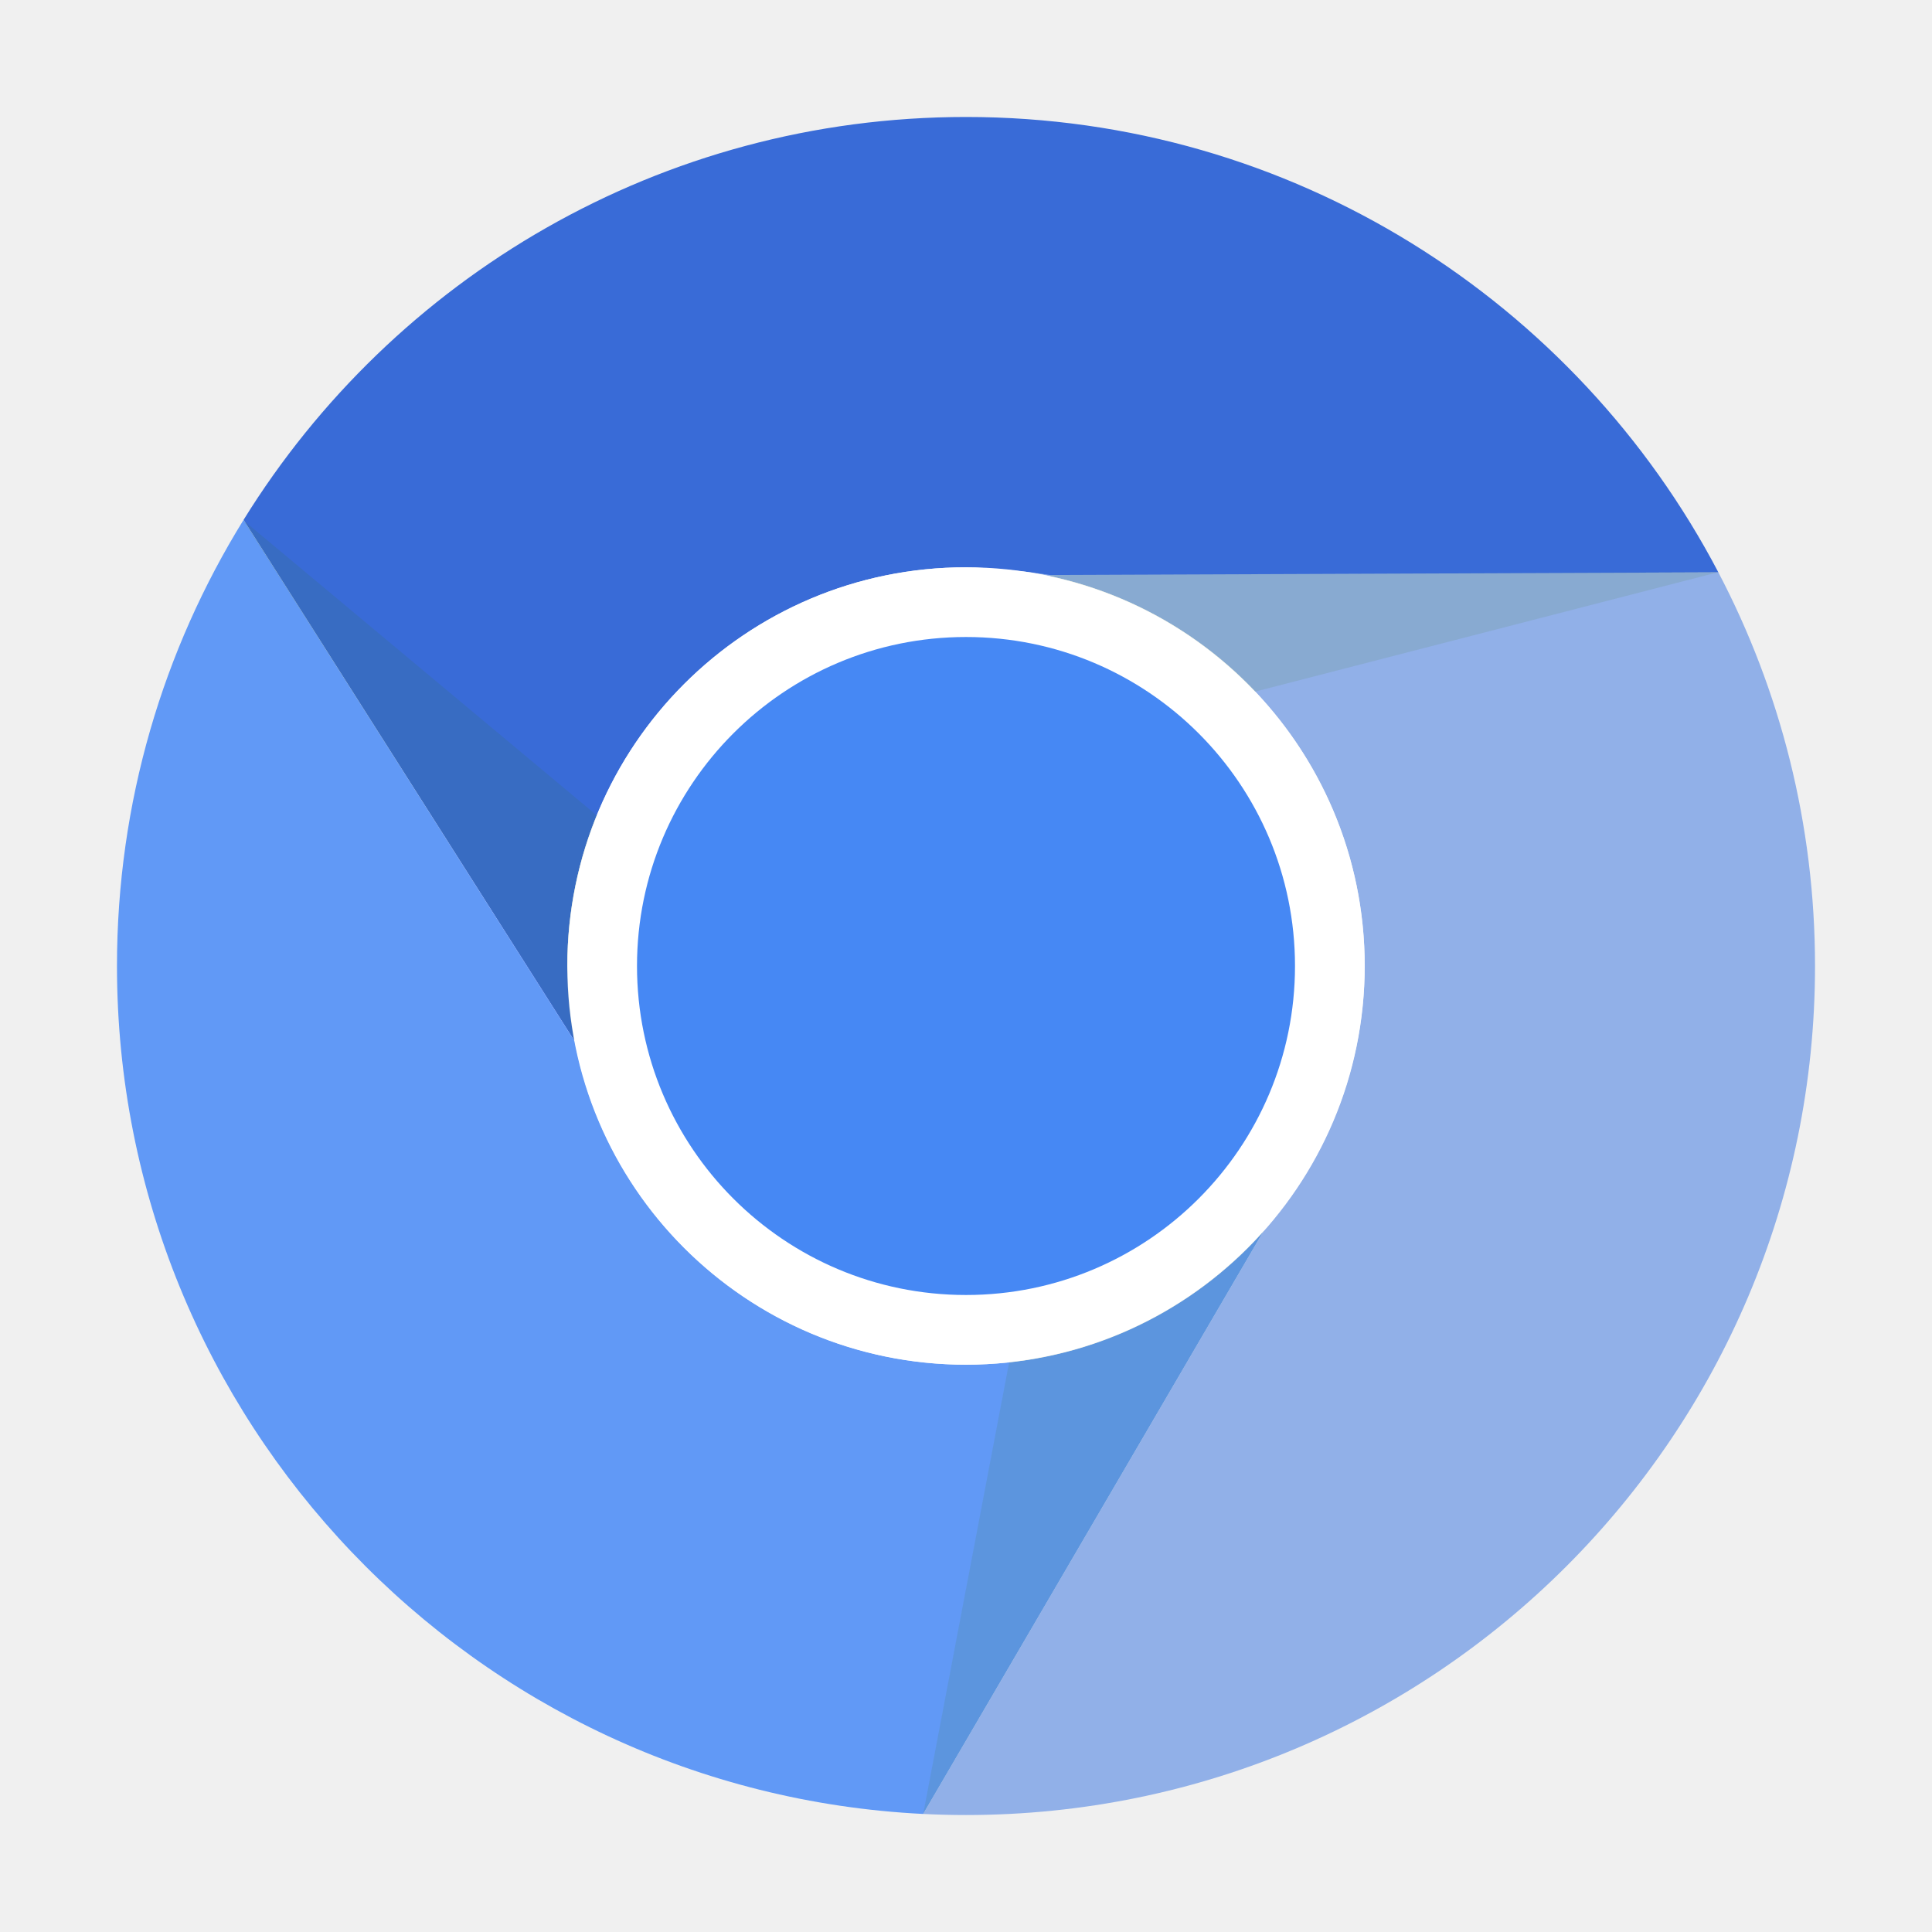
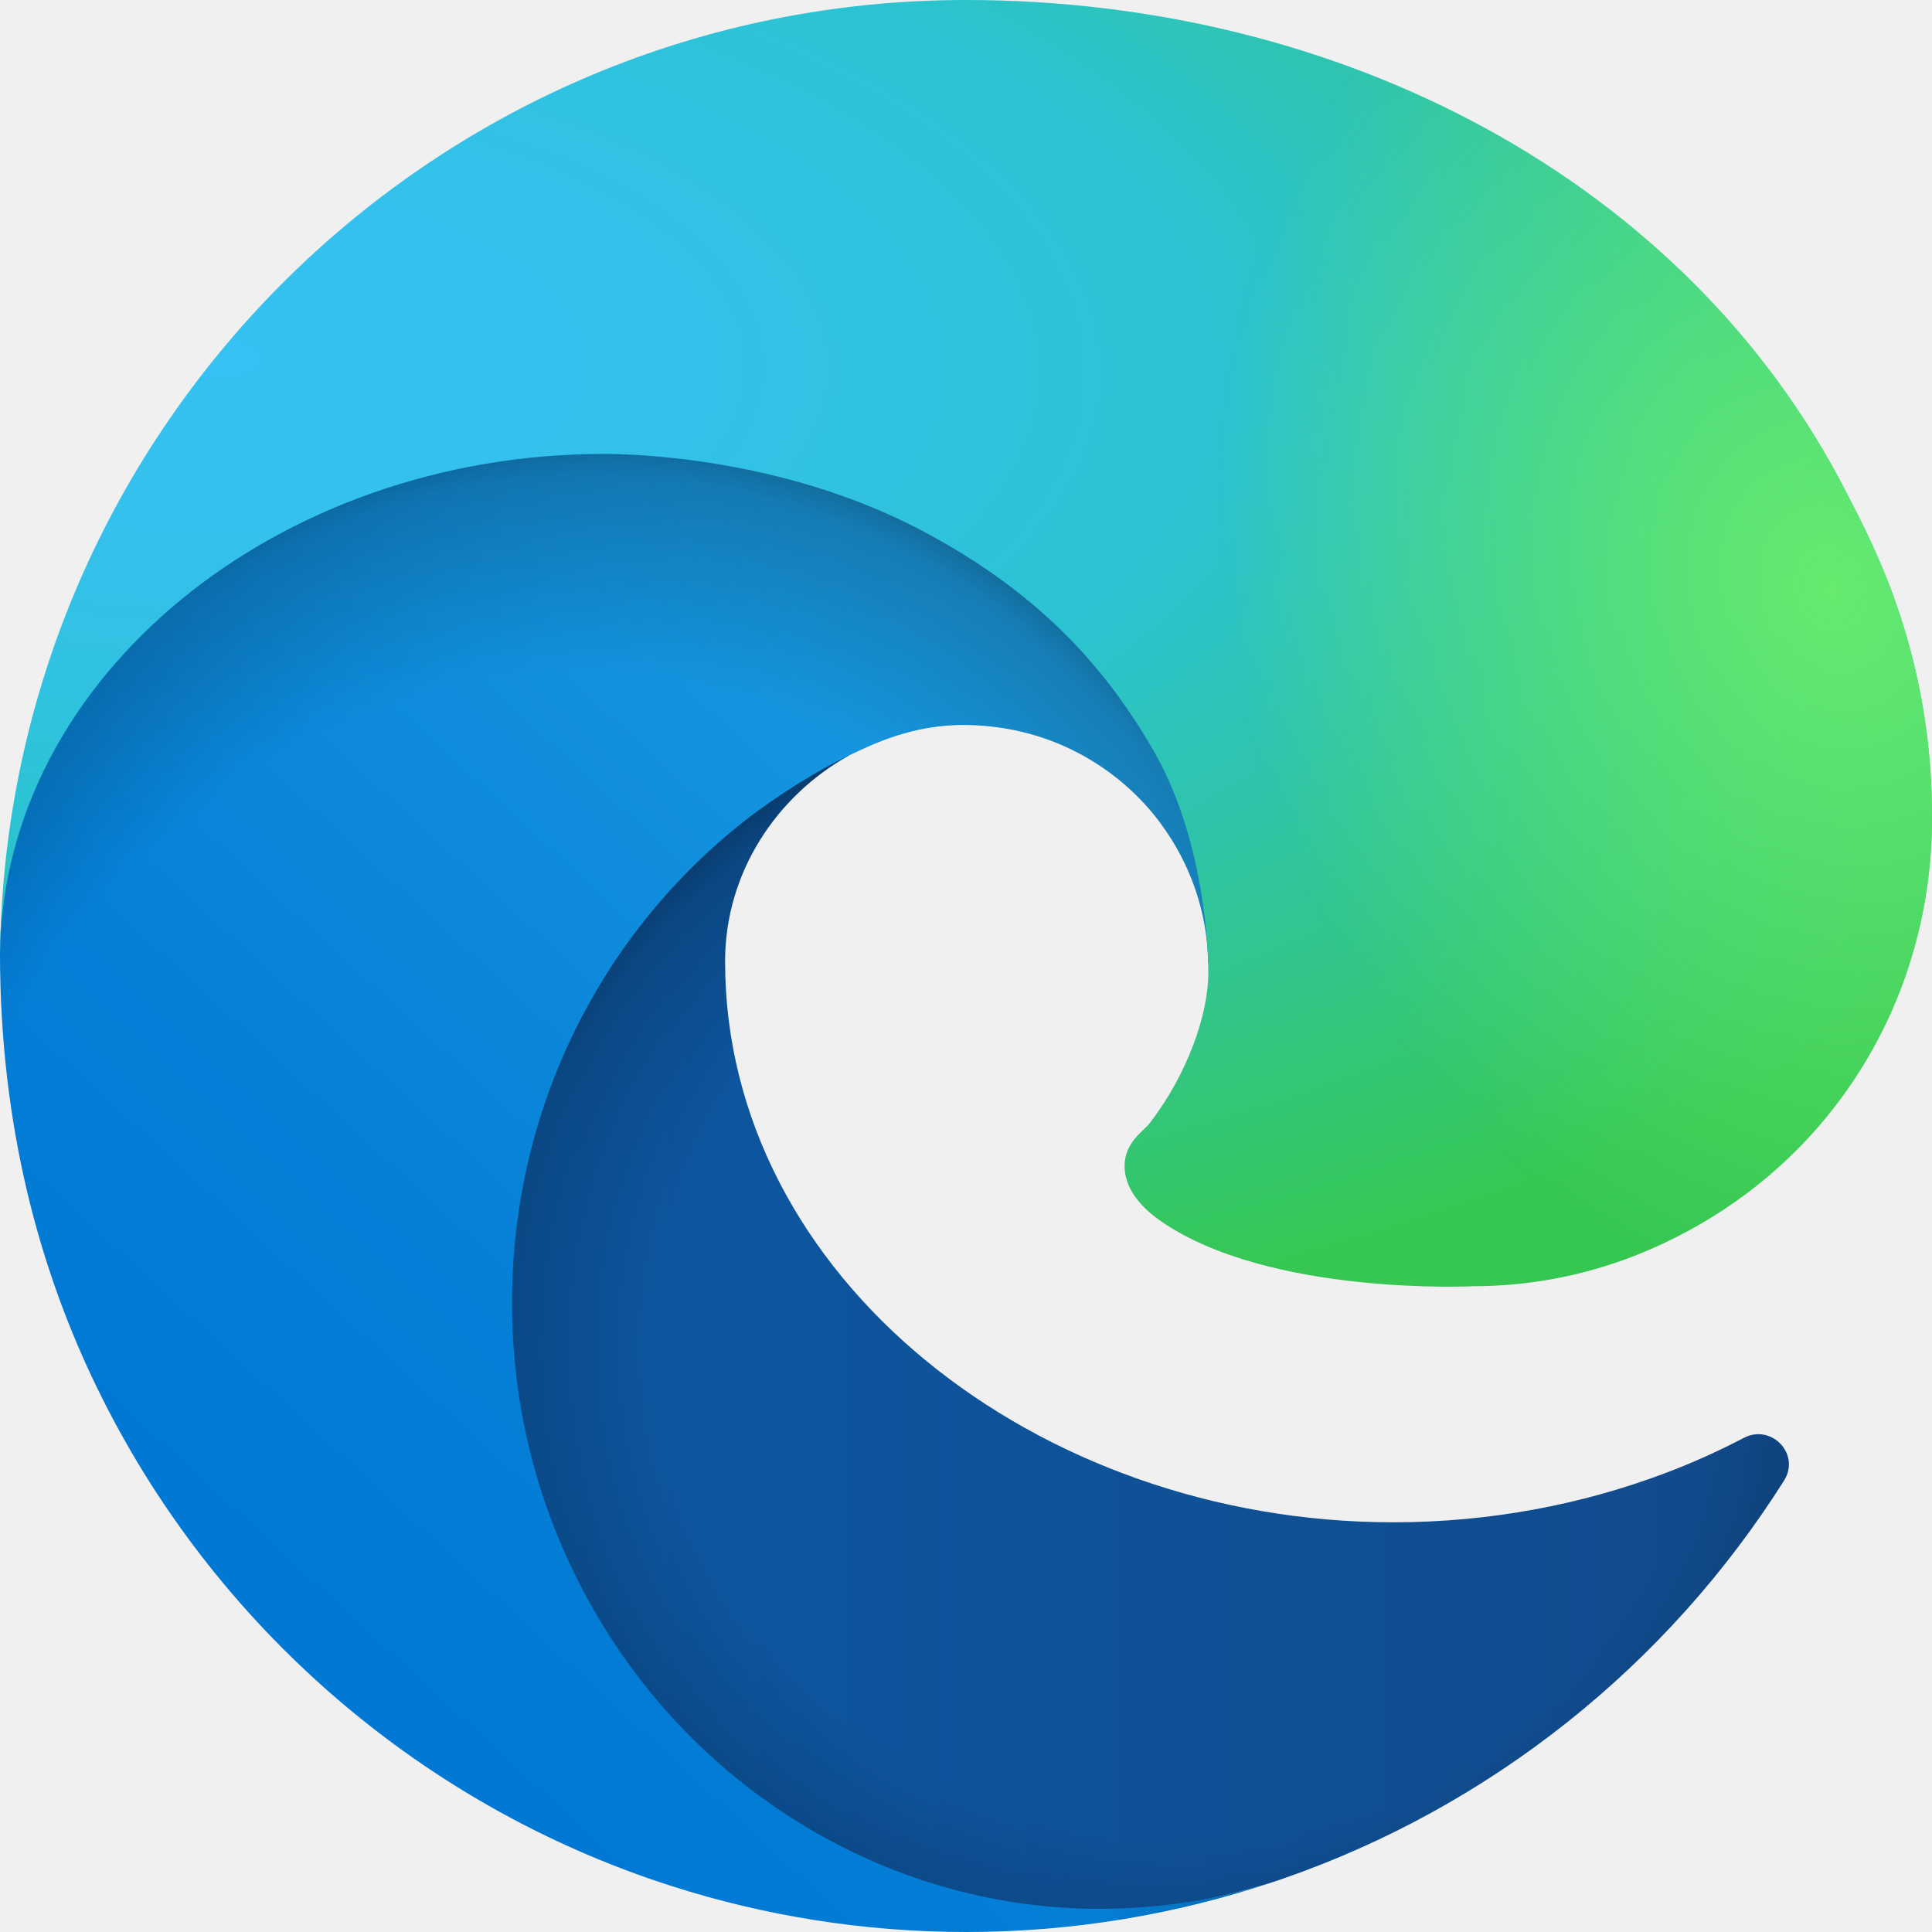
- <svg xmlns="http://www.w3.org/2000/svg" id="svg2" version="1.1" width="512" height="512" viewBox="0 0 512 512">
-   <defs id="defs6">
-     <clipPath id="clipPath3947" clipPathUnits="userSpaceOnUse">
-       <ellipse ry="212.236" rx="203.243" cy="256.471" cx="256.521" id="ellipse3949" style="opacity:1;fill:#ffc82d;fill-opacity:1;stroke:none;stroke-width:0;stroke-linecap:butt;stroke-linejoin:miter;stroke-miterlimit:4;stroke-dasharray:none;stroke-dashoffset:0;stroke-opacity:1" />
-     </clipPath>
-     <clipPath id="clipPath4806" clipPathUnits="userSpaceOnUse">
-       <circle r="211.627" cy="248.915" cx="249.461" id="circle4808" style="opacity:1;fill:#f6c439;fill-opacity:1;stroke:none;stroke-width:0;stroke-linecap:butt;stroke-linejoin:miter;stroke-miterlimit:4;stroke-dasharray:none;stroke-dashoffset:0;stroke-opacity:1" />
-     </clipPath>
-     <clipPath id="clipPath4837" clipPathUnits="userSpaceOnUse">
-       <circle r="207.136" cy="256" cx="256" id="circle4839" style="opacity:1;fill:#0fa15f;fill-opacity:1;stroke:none;stroke-width:0;stroke-linecap:butt;stroke-linejoin:miter;stroke-miterlimit:4;stroke-dasharray:none;stroke-dashoffset:0;stroke-opacity:1" />
-     </clipPath>
-     <clipPath id="clipPath5050" clipPathUnits="userSpaceOnUse">
-       <path id="path5052" d="M 256,45.268 A 210.732,210.732 0 0 0 45.268,256 210.732,210.732 0 0 0 256,466.732 210.732,210.732 0 0 0 466.732,256 210.732,210.732 0 0 0 256,45.268 Z m 0,111.844 A 98.889,98.889 0 0 1 354.889,256 98.889,98.889 0 0 1 256,354.889 98.889,98.889 0 0 1 157.111,256 98.889,98.889 0 0 1 256,157.111 Z" style="opacity:1;fill:#f9f9f9;fill-opacity:1;stroke:none;stroke-width:0;stroke-linecap:butt;stroke-linejoin:miter;stroke-miterlimit:4;stroke-dasharray:none;stroke-dashoffset:0;stroke-opacity:1" />
-     </clipPath>
-     <clipPath id="clipPath5127" clipPathUnits="userSpaceOnUse">
-       <path id="path5129" d="M 256,45.268 A 210.732,210.732 0 0 0 45.268,256 210.732,210.732 0 0 0 256,466.732 210.732,210.732 0 0 0 466.732,256 210.732,210.732 0 0 0 256,45.268 Z m 0,111.844 A 98.889,98.889 0 0 1 354.889,256 98.889,98.889 0 0 1 256,354.889 98.889,98.889 0 0 1 157.111,256 98.889,98.889 0 0 1 256,157.111 Z" style="opacity:1;fill:#f9f9f9;fill-opacity:1;stroke:none;stroke-width:0;stroke-linecap:butt;stroke-linejoin:miter;stroke-miterlimit:4;stroke-dasharray:none;stroke-dashoffset:0;stroke-opacity:1" />
+ <svg xmlns="http://www.w3.org/2000/svg" width="64" height="64" viewBox="0 0 64 64" fill="none">
+   <g clip-path="url(#clip0)">
+     <path d="M57.763 47.633C56.922 48.074 56.043 48.469 55.129 48.812C52.384 49.843 49.352 50.428 46.154 50.428C34.324 50.428 24.019 42.29 24.019 31.847C24.019 28.911 25.718 26.366 28.125 25.025C17.426 25.473 14.676 36.625 14.676 43.158C14.676 61.626 31.698 63.5 35.366 63.5C37.343 63.5 40.326 62.924 42.124 62.36C42.233 62.324 42.342 62.287 42.451 62.25C49.391 59.856 55.248 55.148 59.099 49.045C59.651 48.169 58.68 47.153 57.763 47.633Z" fill="url(#paint0_linear)" />
+     <path opacity="0.35" d="M57.763 47.633C56.922 48.074 56.043 48.469 55.129 48.812C52.384 49.843 49.352 50.428 46.154 50.428C34.324 50.428 24.019 42.29 24.019 31.847C24.019 28.911 25.718 26.366 28.125 25.025C17.426 25.473 14.676 36.625 14.676 43.158C14.676 61.626 31.698 63.5 35.366 63.5C37.343 63.5 40.326 62.924 42.124 62.36C42.233 62.324 42.342 62.287 42.451 62.25C49.391 59.856 55.248 55.148 59.099 49.045C59.651 48.169 58.68 47.153 57.763 47.633Z" fill="url(#paint1_radial)" />
+     <path d="M26.428 60.353C24.204 58.975 22.274 57.157 20.744 55.009C18.377 51.685 16.961 47.597 16.961 43.158C16.961 36.625 20.003 30.839 24.692 27.173C25.757 26.34 27.12 25.5 28.125 25.025C28.905 24.656 30.239 23.991 32.011 24.016C34.949 24.057 37.169 25.555 38.433 27.256C39.403 28.563 40.002 30.174 40.022 31.922C40.023 31.869 46.138 12.021 20.01 12.021C9.037 12.021 0 22.438 0 31.574C0 37.37 1.345 41.997 3.029 45.583C6.779 53.57 13.733 59.752 22.24 62.476C25.321 63.462 28.603 64 32.011 64C35.547 64 38.944 63.418 42.124 62.36C40.326 62.924 38.42 63.233 36.444 63.233C32.776 63.233 29.357 62.169 26.428 60.353Z" fill="url(#paint2_linear)" />
+     <path opacity="0.41" d="M26.428 60.353C24.204 58.975 22.274 57.157 20.744 55.009C18.377 51.685 16.961 47.597 16.961 43.158C16.961 36.625 20.003 30.839 24.692 27.173C25.757 26.34 27.12 25.5 28.125 25.025C28.905 24.656 30.239 23.991 32.011 24.016C34.949 24.057 37.169 25.555 38.433 27.256C39.403 28.563 40.002 30.174 40.022 31.922C40.023 31.869 46.138 12.021 20.01 12.021C9.037 12.021 0 22.438 0 31.574C0 37.37 1.345 41.997 3.029 45.583C6.779 53.57 13.733 59.752 22.24 62.476C25.321 63.462 28.603 64 32.011 64C35.547 64 38.944 63.418 42.124 62.36C40.326 62.924 38.42 63.233 36.444 63.233C32.776 63.233 29.357 62.169 26.428 60.353Z" fill="url(#paint3_radial)" />
+     <path d="M38.079 37.214C37.876 37.477 37.253 37.839 37.253 38.63C37.253 39.281 37.678 39.91 38.433 40.437C42.028 42.946 48.805 42.608 48.823 42.608C51.62 42.598 54.137 41.829 56.391 40.511C57.417 39.911 58.366 39.199 59.221 38.386C62.158 35.595 63.949 31.662 63.999 27.293C64.062 21.689 62.009 17.963 61.164 16.314C55.866 5.959 44.429 0 31.994 0C14.466 0 0.237 14.086 0.002 31.55C0.12 22.414 9.2 15.037 19.993 15.037C20.868 15.037 25.858 15.123 30.494 17.555C34.578 19.699 36.719 22.288 38.207 24.858C39.752 27.525 40.027 30.894 40.027 32.237C40.027 33.58 39.35 35.569 38.079 37.214Z" fill="url(#paint4_radial)" />
+     <path d="M38.079 37.214C37.876 37.477 37.253 37.839 37.253 38.63C37.253 39.281 37.678 39.91 38.433 40.437C42.028 42.946 48.805 42.608 48.823 42.608C51.62 42.598 54.137 41.829 56.391 40.511C57.417 39.911 58.366 39.199 59.221 38.386C62.158 35.595 63.949 31.662 63.999 27.293C64.062 21.689 62.009 17.963 61.164 16.314C55.866 5.959 44.429 0 31.994 0C14.466 0 0.237 14.086 0.002 31.55C0.12 22.414 9.2 15.037 19.993 15.037C20.868 15.037 25.858 15.123 30.494 17.555C34.578 19.699 36.719 22.288 38.207 24.858C39.752 27.525 40.027 30.894 40.027 32.237C40.027 33.58 39.35 35.569 38.079 37.214Z" fill="url(#paint5_radial)" />
+   </g>
+   <defs>
+     <linearGradient id="paint0_linear" x1="14.676" y1="44.262" x2="59.26" y2="44.262" gradientUnits="userSpaceOnUse">
+       <stop stop-color="#0C59A4" />
+       <stop offset="1" stop-color="#114A8B" />
+     </linearGradient>
+     <radialGradient id="paint1_radial" cx="0" cy="0" r="1" gradientUnits="userSpaceOnUse" gradientTransform="translate(39.3011 44.5956) scale(23.846 22.6792)">
+       <stop offset="0.717" stop-opacity="0" />
+       <stop offset="0.946" stop-opacity="0.53" />
+       <stop offset="1" />
+     </radialGradient>
+     <linearGradient id="paint2_linear" x1="38.181" y1="24.921" x2="10.332" y2="55.255" gradientUnits="userSpaceOnUse">
+       <stop stop-color="#1B9DE2" />
+       <stop offset="0.162" stop-color="#1595DF" />
+       <stop offset="0.667" stop-color="#0680D7" />
+       <stop offset="1" stop-color="#0078D4" />
+     </linearGradient>
+     <radialGradient id="paint3_radial" cx="0" cy="0" r="1" gradientUnits="userSpaceOnUse" gradientTransform="translate(17.8262 49.6658) rotate(-81.464) scale(35.8088 28.855)">
+       <stop offset="0.763" stop-opacity="0" />
+       <stop offset="0.946" stop-opacity="0.5" />
+       <stop offset="1" />
+     </radialGradient>
+     <radialGradient id="paint4_radial" cx="0" cy="0" r="1" gradientUnits="userSpaceOnUse" gradientTransform="translate(6.30857 11.7013) rotate(92.129) scale(50.6079 107.786)">
+       <stop stop-color="#35C1F1" />
+       <stop offset="0.111" stop-color="#34C1ED" />
+       <stop offset="0.232" stop-color="#2FC2DF" />
+       <stop offset="0.314" stop-color="#2BC3D2" />
+       <stop offset="0.673" stop-color="#36C752" />
+     </radialGradient>
+     <radialGradient id="paint5_radial" cx="0" cy="0" r="1" gradientUnits="userSpaceOnUse" gradientTransform="translate(60.6175 19.3937) rotate(73.6747) scale(24.3344 19.8678)">
+       <stop stop-color="#66EB6E" />
+       <stop offset="1" stop-color="#66EB6E" stop-opacity="0" />
+     </radialGradient>
+     <clipPath id="clip0">
+       <rect width="64" height="64" fill="white" />
    </clipPath>
  </defs>
-   <path style="opacity:1;fill:#91b0e8;fill-opacity:1;stroke:none;stroke-width:0;stroke-linecap:butt;stroke-linejoin:miter;stroke-miterlimit:4;stroke-dasharray:none;stroke-dashoffset:0;stroke-opacity:1" d="m 455.383,151.674 c -315.144,251.773 -157.572,125.886 0,0 z m 0,0 -182.158,0.071 c 50.16,8.226 88.436,51.767 88.436,104.256 -0.037,25.814 -9.522,50.721 -26.666,70.02 l -90.34,154.696 c 3.758,0.187 7.54,0.284 11.344,0.284 124.264,4.4e-4 225,-100.736 225,-225 1.4e-4,-37.655 -9.265,-73.14 -25.617,-104.326 z" id="path4797" />
-   <path style="fill:#396BD7;fill-opacity:1;stroke-width:1.191" clip-path="none" d="M 256,31 C 175.107,31 104.196,73.696 64.543,137.775 L 152.345,276.051 C 152.752,282.632 150.344,256.473 150.339,256 150.339,197.645 197.645,150.339 256,150.339 c 5.479,0.044 16.793,1.148 22.199,2.04 l 177.185,-0.705 C 417.774,79.944 342.609,31 256,31 Z M 64.516,137.818 c -54.566,261.009 -27.283,130.505 0,0 z" id="path3923" />
-   <path style="fill:#6199F6;fill-opacity:1;stroke-width:1.191" clip-path="none" d="M 64.543,137.775 C 43.283,172.131 31,212.629 31,256 31,376.46 125.663,474.807 244.656,480.716 L 334.996,326.02 C 314.971,348.649 286.217,361.623 256,361.661 205.409,361.619 161.946,325.723 152.345,276.051 Z" id="path3923-1" />
-   <circle style="opacity:1;fill:#ffffff;fill-opacity:1;stroke:none;stroke-width:0;stroke-linecap:butt;stroke-linejoin:miter;stroke-miterlimit:4;stroke-dasharray:none;stroke-dashoffset:0;stroke-opacity:1" id="path4162" cx="256" cy="256" r="105.662" />
-   <circle style="opacity:1;fill:#4688F4;fill-opacity:1;stroke:none;stroke-width:0;stroke-linecap:butt;stroke-linejoin:miter;stroke-miterlimit:4;stroke-dasharray:none;stroke-dashoffset:0;stroke-opacity:1" id="path3956" cx="256" cy="256" clip-path="none" r="87.188" />
-   <path style="opacity:0.1;fill:#367100;fill-opacity:1;stroke:none;stroke-width:0;stroke-linecap:butt;stroke-linejoin:miter;stroke-miterlimit:4;stroke-dasharray:none;stroke-dashoffset:0;stroke-opacity:1" d="m 76.52,145.275 82.559,129.439 31.167,-34.482 z m 366.238,12.965 -165.967,0.71 16.342,37.878 149.625,-38.587 z m -167.403,150.672 -29.982,157.574 84.555,-144.809 z" id="rect5020-5-5" clip-path="url(#clipPath5127)" transform="matrix(1.067705,0,0,1.067705,-17.33241,-17.33241)" />
</svg>
